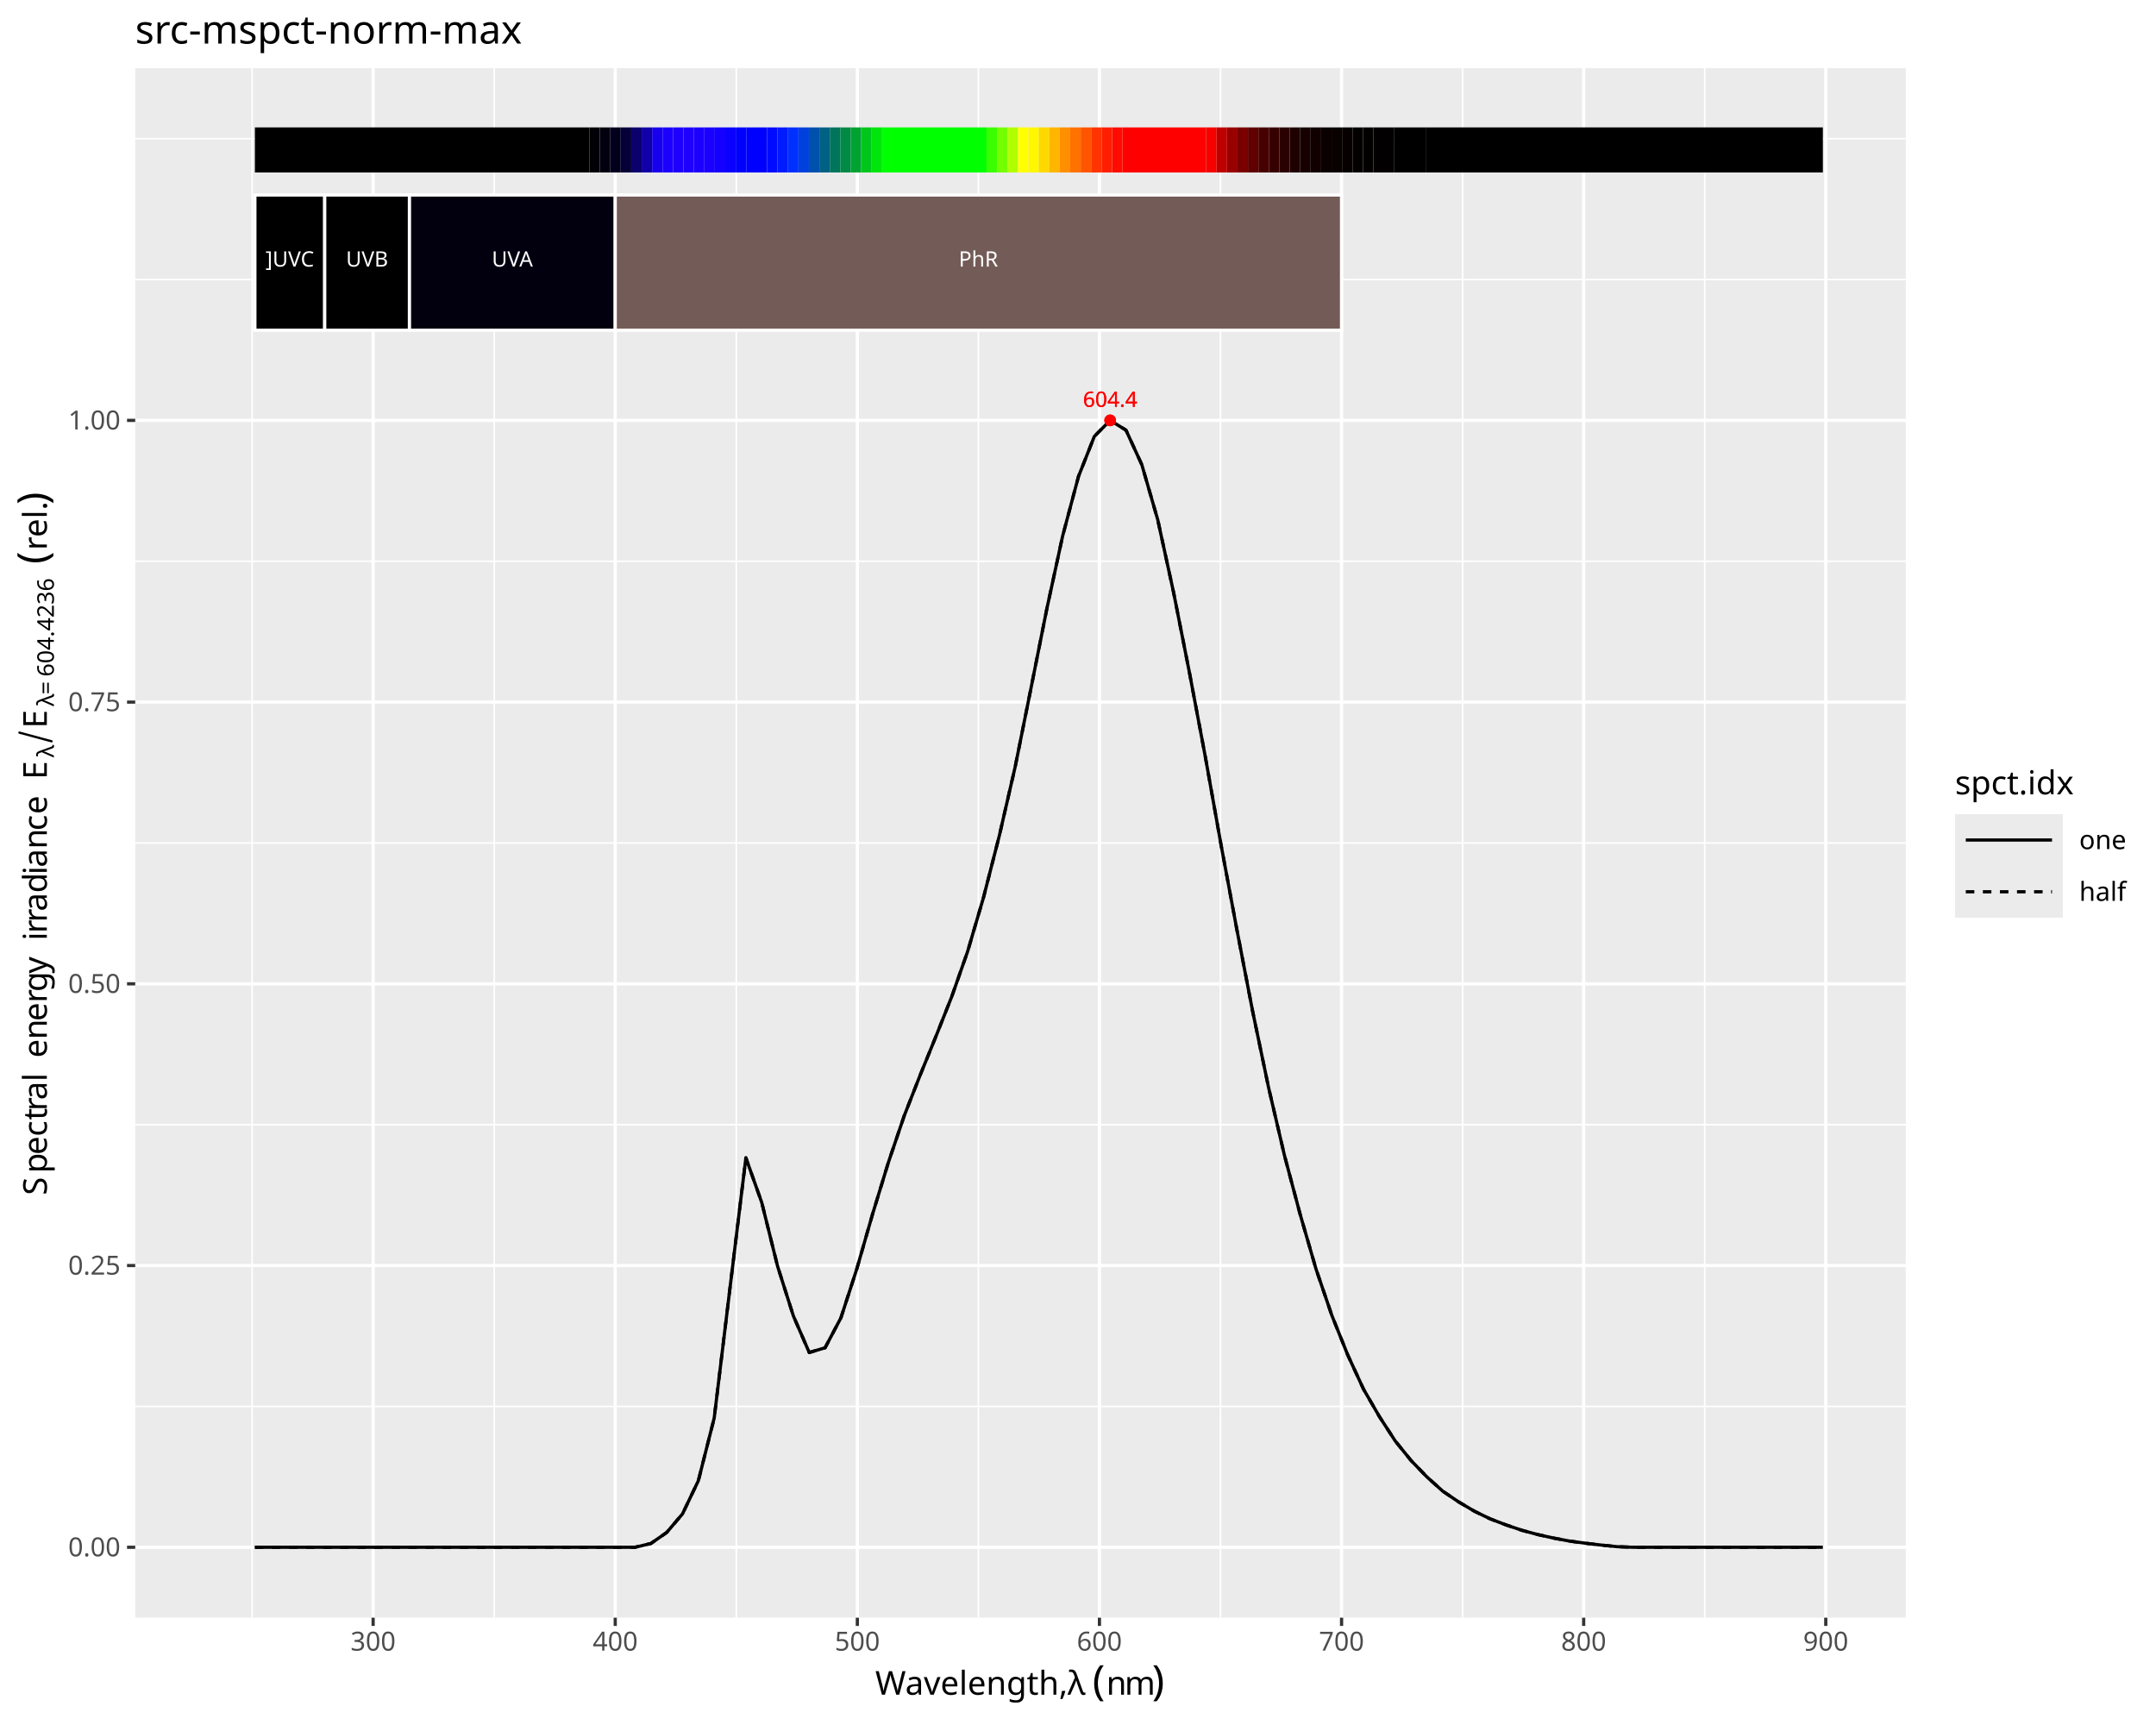
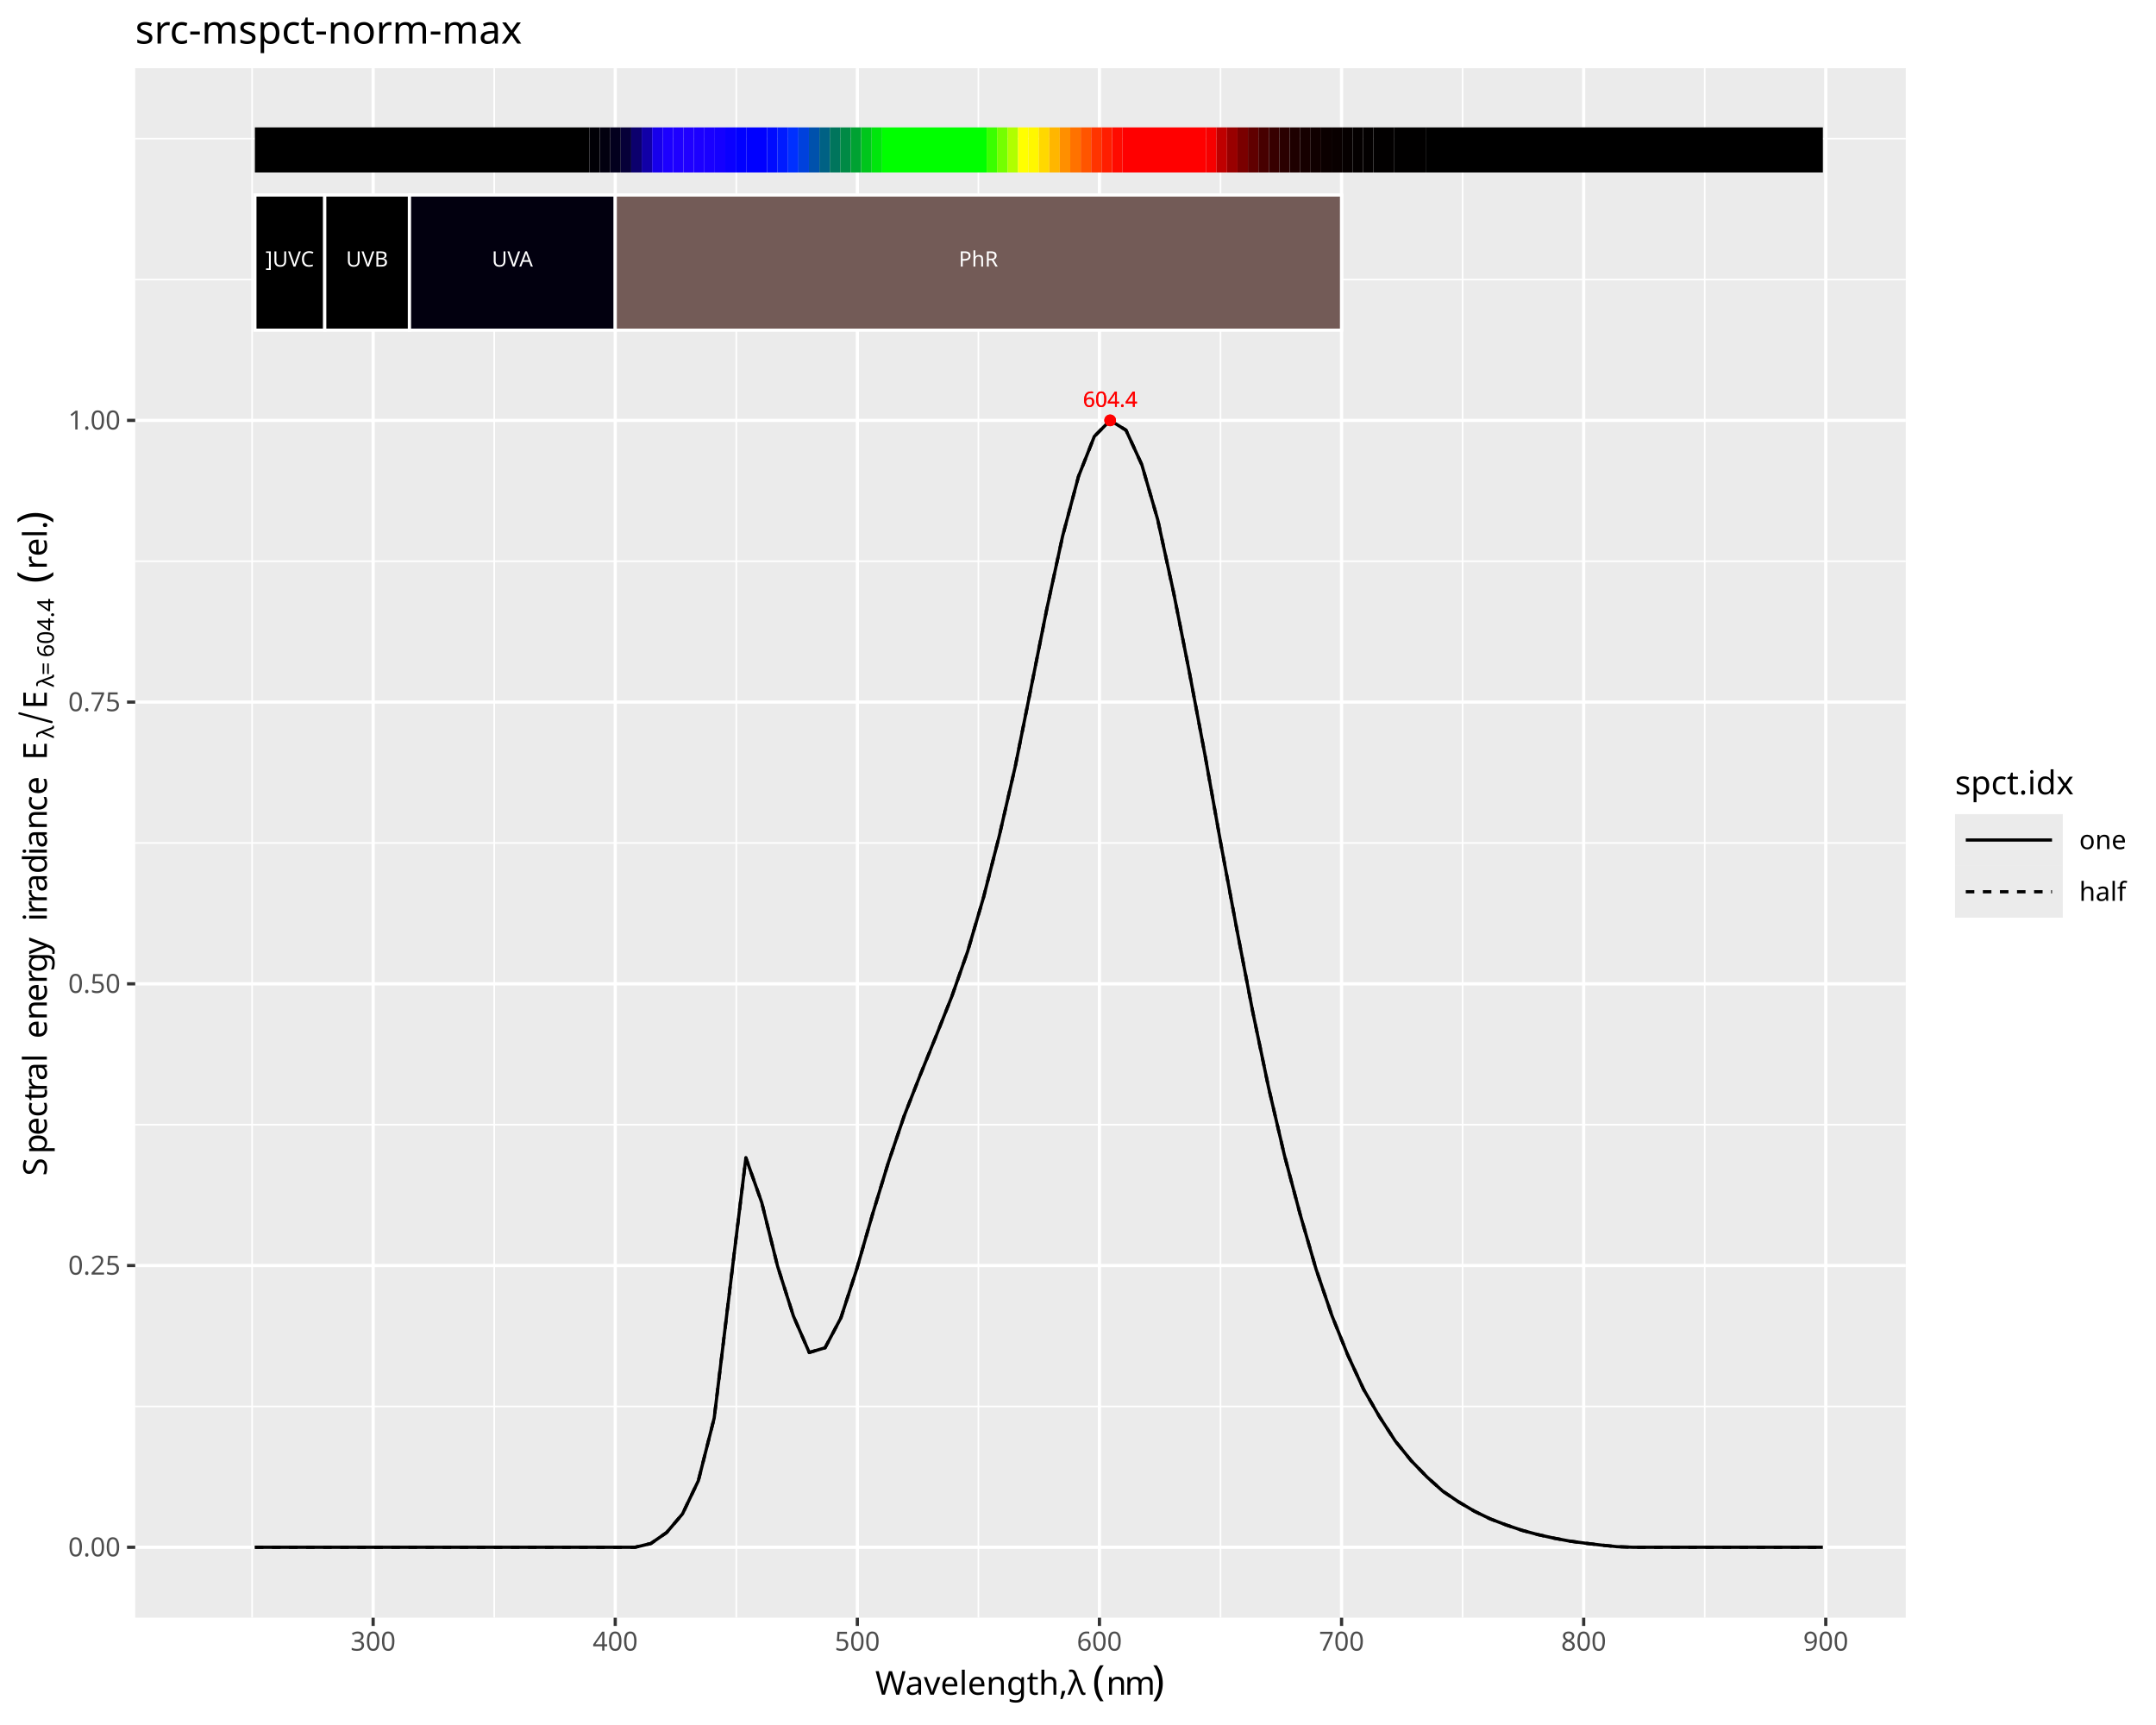
<svg xmlns="http://www.w3.org/2000/svg" class="svglite" data-engine-version="2.0" width="720.00pt" height="576.00pt" viewBox="0 0 720.00 576.00">
  <defs>
    <style type="text/css">
    .svglite line, .svglite polyline, .svglite polygon, .svglite path, .svglite rect, .svglite circle {
      fill: none;
      stroke: #000000;
      stroke-linecap: round;
      stroke-linejoin: round;
      stroke-miterlimit: 10.00;
    }
  </style>
  </defs>
  <rect width="100%" height="100%" style="stroke: none; fill: #FFFFFF;" />
  <defs>
    <clipPath id="cpMC4wMHw3MjAuMDB8MC4wMHw1NzYuMDA=">
      <rect x="0.00" y="0.00" width="720.00" height="576.00" />
    </clipPath>
  </defs>
  <g clip-path="url(#cpMC4wMHw3MjAuMDB8MC4wMHw1NzYuMDA=)">
    <rect x="0.00" y="0.00" width="720.00" height="576.00" style="stroke-width: 1.07; stroke: #FFFFFF; fill: #FFFFFF;" />
  </g>
  <defs>
    <clipPath id="cpNDUuMTZ8NjM2LjQ0fDIyLjc4fDU0MC4xNw==">
      <rect x="45.16" y="22.78" width="591.28" height="517.38" />
    </clipPath>
  </defs>
  <g clip-path="url(#cpNDUuMTZ8NjM2LjQ0fDIyLjc4fDU0MC4xNw==)">
    <rect x="45.16" y="22.78" width="591.28" height="517.38" style="stroke-width: 1.07; stroke: none; fill: #EBEBEB;" />
    <polyline points="45.16,469.62 636.44,469.62 " style="stroke-width: 0.53; stroke: #FFFFFF; stroke-linecap: butt;" />
    <polyline points="45.16,375.55 636.44,375.55 " style="stroke-width: 0.53; stroke: #FFFFFF; stroke-linecap: butt;" />
    <polyline points="45.16,281.48 636.44,281.48 " style="stroke-width: 0.53; stroke: #FFFFFF; stroke-linecap: butt;" />
    <polyline points="45.16,187.41 636.44,187.41 " style="stroke-width: 0.53; stroke: #FFFFFF; stroke-linecap: butt;" />
    <polyline points="45.16,93.34 636.44,93.34 " style="stroke-width: 0.53; stroke: #FFFFFF; stroke-linecap: butt;" />
    <polyline points="45.16,46.30 636.44,46.30 " style="stroke-width: 0.53; stroke: #FFFFFF; stroke-linecap: butt;" />
    <polyline points="84.19,540.17 84.19,22.78 " style="stroke-width: 0.53; stroke: #FFFFFF; stroke-linecap: butt;" />
    <polyline points="165.04,540.17 165.04,22.78 " style="stroke-width: 0.53; stroke: #FFFFFF; stroke-linecap: butt;" />
    <polyline points="245.89,540.17 245.89,22.78 " style="stroke-width: 0.53; stroke: #FFFFFF; stroke-linecap: butt;" />
    <polyline points="326.74,540.17 326.74,22.78 " style="stroke-width: 0.53; stroke: #FFFFFF; stroke-linecap: butt;" />
    <polyline points="407.59,540.17 407.59,22.78 " style="stroke-width: 0.53; stroke: #FFFFFF; stroke-linecap: butt;" />
    <polyline points="488.44,540.17 488.44,22.78 " style="stroke-width: 0.53; stroke: #FFFFFF; stroke-linecap: butt;" />
    <polyline points="569.29,540.17 569.29,22.78 " style="stroke-width: 0.53; stroke: #FFFFFF; stroke-linecap: butt;" />
    <polyline points="45.16,516.65 636.44,516.65 " style="stroke-width: 1.07; stroke: #FFFFFF; stroke-linecap: butt;" />
    <polyline points="45.16,422.58 636.44,422.58 " style="stroke-width: 1.07; stroke: #FFFFFF; stroke-linecap: butt;" />
    <polyline points="45.16,328.51 636.44,328.51 " style="stroke-width: 1.07; stroke: #FFFFFF; stroke-linecap: butt;" />
    <polyline points="45.16,234.44 636.44,234.44 " style="stroke-width: 1.07; stroke: #FFFFFF; stroke-linecap: butt;" />
    <polyline points="45.16,140.37 636.44,140.37 " style="stroke-width: 1.07; stroke: #FFFFFF; stroke-linecap: butt;" />
    <polyline points="124.61,540.17 124.61,22.78 " style="stroke-width: 1.07; stroke: #FFFFFF; stroke-linecap: butt;" />
    <polyline points="205.46,540.17 205.46,22.78 " style="stroke-width: 1.07; stroke: #FFFFFF; stroke-linecap: butt;" />
    <polyline points="286.31,540.17 286.31,22.78 " style="stroke-width: 1.07; stroke: #FFFFFF; stroke-linecap: butt;" />
    <polyline points="367.16,540.17 367.16,22.78 " style="stroke-width: 1.07; stroke: #FFFFFF; stroke-linecap: butt;" />
    <polyline points="448.02,540.17 448.02,22.78 " style="stroke-width: 1.07; stroke: #FFFFFF; stroke-linecap: butt;" />
    <polyline points="528.87,540.17 528.87,22.78 " style="stroke-width: 1.07; stroke: #FFFFFF; stroke-linecap: butt;" />
    <polyline points="609.72,540.17 609.72,22.78 " style="stroke-width: 1.07; stroke: #FFFFFF; stroke-linecap: butt;" />
    <polyline points="85.12,516.65 90.41,516.65 95.70,516.65 100.99,516.65 106.28,516.65 111.57,516.65 116.86,516.65 122.15,516.65 127.44,516.65 132.73,516.65 138.02,516.65 143.31,516.65 148.60,516.65 153.88,516.65 159.17,516.65 164.46,516.65 169.75,516.65 175.04,516.65 180.33,516.65 185.62,516.65 190.91,516.65 196.20,516.65 201.49,516.65 206.78,516.65 212.07,516.65 217.35,515.40 222.64,511.72 227.93,505.50 233.22,494.41 238.51,473.49 243.80,429.93 249.09,386.61 254.38,401.53 259.67,422.80 264.96,439.44 270.25,451.62 275.54,450.04 280.82,440.05 286.11,423.78 291.40,405.39 296.69,388.11 301.98,372.53 307.27,359.05 312.56,346.06 317.85,332.75 323.14,317.71 328.43,299.73 333.72,279.08 339.01,256.10 344.30,229.80 349.58,203.35 354.87,178.98 360.16,159.10 365.45,145.73 370.74,140.37 376.03,143.64 381.32,155.19 386.61,173.47 391.90,197.73 397.19,224.46 402.48,252.49 407.77,282.11 413.05,310.39 418.34,337.78 423.63,363.09 428.92,385.70 434.21,405.56 439.50,423.79 444.79,439.28 450.08,452.44 455.37,463.90 460.66,473.03 465.95,481.17 471.24,487.71 476.52,493.16 481.81,497.92 487.10,501.50 492.39,504.62 497.68,507.18 502.97,509.20 508.26,510.99 513.55,512.41 518.84,513.59 524.13,514.58 529.42,515.30 534.71,515.92 540.00,516.46 545.28,516.65 550.57,516.65 555.86,516.65 561.15,516.65 566.44,516.65 571.73,516.65 577.02,516.65 582.31,516.65 587.60,516.65 592.89,516.65 598.18,516.65 603.47,516.65 608.75,516.65 " style="stroke-width: 1.07; stroke-linecap: butt;" />
    <polyline points="85.12,516.65 90.41,516.65 95.70,516.65 100.99,516.65 106.28,516.65 111.57,516.65 116.86,516.65 122.15,516.65 127.44,516.65 132.73,516.65 138.02,516.65 143.31,516.65 148.60,516.65 153.88,516.65 159.17,516.65 164.46,516.65 169.75,516.65 175.04,516.65 180.33,516.65 185.62,516.65 190.91,516.65 196.20,516.65 201.49,516.65 206.78,516.65 212.07,516.65 217.35,515.40 222.64,511.72 227.93,505.50 233.22,494.41 238.51,473.49 243.80,429.93 249.09,386.61 254.38,401.53 259.67,422.80 264.96,439.44 270.25,451.62 275.54,450.04 280.82,440.05 286.11,423.78 291.40,405.39 296.69,388.11 301.98,372.53 307.27,359.05 312.56,346.06 317.85,332.75 323.14,317.71 328.43,299.73 333.72,279.08 339.01,256.10 344.30,229.80 349.58,203.35 354.87,178.98 360.16,159.10 365.45,145.73 370.74,140.37 376.03,143.64 381.32,155.19 386.61,173.47 391.90,197.73 397.19,224.46 402.48,252.49 407.77,282.11 413.05,310.39 418.34,337.78 423.63,363.09 428.92,385.70 434.21,405.56 439.50,423.79 444.79,439.28 450.08,452.44 455.37,463.90 460.66,473.03 465.95,481.17 471.24,487.71 476.52,493.16 481.81,497.92 487.10,501.50 492.39,504.62 497.68,507.18 502.97,509.20 508.26,510.99 513.55,512.41 518.84,513.59 524.13,514.58 529.42,515.30 534.71,515.92 540.00,516.46 545.28,516.65 550.57,516.65 555.86,516.65 561.15,516.65 566.44,516.65 571.73,516.65 577.02,516.65 582.31,516.65 587.60,516.65 592.89,516.65 598.18,516.65 603.47,516.65 608.75,516.65 " style="stroke-width: 1.07; stroke-dasharray: 2.85,2.85; stroke-linecap: butt;" />
    <text x="370.74" y="135.86" text-anchor="middle" style="font-size: 7.11px; fill: #FF0000; font-family: sans;" textLength="17.80px" lengthAdjust="spacingAndGlyphs">604.4</text>
    <text x="370.74" y="135.86" text-anchor="middle" style="font-size: 7.11px; fill: #FF0000; font-family: sans;" textLength="17.80px" lengthAdjust="spacingAndGlyphs">604.4</text>
    <circle cx="370.74" cy="140.37" r="1.95" style="stroke-width: 0.71; stroke: none; fill: #FF0000;" />
    <circle cx="370.74" cy="140.37" r="1.95" style="stroke-width: 0.71; stroke: none; fill: #FF0000;" />
    <rect x="85.12" y="42.54" width="111.71" height="15.05" style="stroke-width: 1.07; stroke: none; stroke-linecap: butt; stroke-linejoin: miter; fill: #000000;" />
    <rect x="196.83" y="42.54" width="3.49" height="15.05" style="stroke-width: 1.07; stroke: none; stroke-linecap: butt; stroke-linejoin: miter; fill: #010006;" />
    <rect x="200.32" y="42.54" width="3.49" height="15.05" style="stroke-width: 1.07; stroke: none; stroke-linecap: butt; stroke-linejoin: miter; fill: #02000F;" />
    <rect x="203.81" y="42.54" width="3.49" height="15.05" style="stroke-width: 1.07; stroke: none; stroke-linecap: butt; stroke-linejoin: miter; fill: #03001E;" />
    <rect x="207.31" y="42.54" width="3.49" height="15.05" style="stroke-width: 1.07; stroke: none; stroke-linecap: butt; stroke-linejoin: miter; fill: #060038;" />
    <rect x="210.80" y="42.54" width="3.49" height="15.05" style="stroke-width: 1.07; stroke: none; stroke-linecap: butt; stroke-linejoin: miter; fill: #0C006D;" />
    <rect x="214.29" y="42.54" width="3.49" height="15.05" style="stroke-width: 1.07; stroke: none; stroke-linecap: butt; stroke-linejoin: miter; fill: #1100A7;" />
    <rect x="217.78" y="42.54" width="3.49" height="15.05" style="stroke-width: 1.07; stroke: none; stroke-linecap: butt; stroke-linejoin: miter; fill: #1700EB;" />
    <rect x="221.27" y="42.54" width="3.49" height="15.05" style="stroke-width: 1.07; stroke: none; stroke-linecap: butt; stroke-linejoin: miter; fill: #1C00FF;" />
    <rect x="224.76" y="42.54" width="3.49" height="15.05" style="stroke-width: 1.07; stroke: none; stroke-linecap: butt; stroke-linejoin: miter; fill: #1E00FF;" />
    <rect x="228.25" y="42.54" width="3.49" height="15.05" style="stroke-width: 1.07; stroke: none; stroke-linecap: butt; stroke-linejoin: miter; fill: #1F00FF;" />
    <rect x="231.74" y="42.54" width="3.49" height="15.05" style="stroke-width: 1.07; stroke: none; stroke-linecap: butt; stroke-linejoin: miter; fill: #1C00FF;" />
    <rect x="235.23" y="42.54" width="3.49" height="15.05" style="stroke-width: 1.07; stroke: none; stroke-linecap: butt; stroke-linejoin: miter; fill: #1900FF;" />
    <rect x="238.72" y="42.54" width="3.49" height="15.05" style="stroke-width: 1.07; stroke: none; stroke-linecap: butt; stroke-linejoin: miter; fill: #1400FF;" />
    <rect x="242.21" y="42.54" width="3.49" height="15.05" style="stroke-width: 1.07; stroke: none; stroke-linecap: butt; stroke-linejoin: miter; fill: #0A00FF;" />
    <rect x="245.70" y="42.54" width="3.49" height="15.05" style="stroke-width: 1.07; stroke: none; stroke-linecap: butt; stroke-linejoin: miter; fill: #0100FF;" />
    <rect x="249.20" y="42.54" width="6.98" height="15.05" style="stroke-width: 1.07; stroke: none; stroke-linecap: butt; stroke-linejoin: miter; fill: #0000FF;" />
    <rect x="256.18" y="42.54" width="3.49" height="15.05" style="stroke-width: 1.07; stroke: none; stroke-linecap: butt; stroke-linejoin: miter; fill: #000BFF;" />
    <rect x="259.67" y="42.54" width="3.49" height="15.05" style="stroke-width: 1.07; stroke: none; stroke-linecap: butt; stroke-linejoin: miter; fill: #001BFF;" />
    <rect x="263.16" y="42.54" width="3.49" height="15.05" style="stroke-width: 1.07; stroke: none; stroke-linecap: butt; stroke-linejoin: miter; fill: #0030FF;" />
    <rect x="266.65" y="42.54" width="3.49" height="15.05" style="stroke-width: 1.07; stroke: none; stroke-linecap: butt; stroke-linejoin: miter; fill: #0041DD;" />
    <rect x="270.14" y="42.54" width="3.49" height="15.05" style="stroke-width: 1.07; stroke: none; stroke-linecap: butt; stroke-linejoin: miter; fill: #0051AC;" />
    <rect x="273.63" y="42.54" width="3.49" height="15.05" style="stroke-width: 1.07; stroke: none; stroke-linecap: butt; stroke-linejoin: miter; fill: #006184;" />
    <rect x="277.12" y="42.54" width="3.49" height="15.05" style="stroke-width: 1.07; stroke: none; stroke-linecap: butt; stroke-linejoin: miter; fill: #00755C;" />
    <rect x="280.61" y="42.54" width="3.49" height="15.05" style="stroke-width: 1.07; stroke: none; stroke-linecap: butt; stroke-linejoin: miter; fill: #008A45;" />
    <rect x="284.10" y="42.54" width="3.49" height="15.05" style="stroke-width: 1.07; stroke: none; stroke-linecap: butt; stroke-linejoin: miter; fill: #00A232;" />
    <rect x="287.60" y="42.54" width="3.49" height="15.05" style="stroke-width: 1.07; stroke: none; stroke-linecap: butt; stroke-linejoin: miter; fill: #00C61C;" />
    <rect x="291.09" y="42.54" width="3.49" height="15.05" style="stroke-width: 1.07; stroke: none; stroke-linecap: butt; stroke-linejoin: miter; fill: #00E60C;" />
    <rect x="294.58" y="42.54" width="34.91" height="15.05" style="stroke-width: 1.07; stroke: none; stroke-linecap: butt; stroke-linejoin: miter; fill: #00FF00;" />
    <rect x="329.49" y="42.54" width="3.49" height="15.05" style="stroke-width: 1.07; stroke: none; stroke-linecap: butt; stroke-linejoin: miter; fill: #3AFF00;" />
    <rect x="332.98" y="42.54" width="3.49" height="15.05" style="stroke-width: 1.07; stroke: none; stroke-linecap: butt; stroke-linejoin: miter; fill: #74FF00;" />
    <rect x="336.47" y="42.54" width="3.49" height="15.05" style="stroke-width: 1.07; stroke: none; stroke-linecap: butt; stroke-linejoin: miter; fill: #B0FF00;" />
    <rect x="339.96" y="42.54" width="3.49" height="15.05" style="stroke-width: 1.07; stroke: none; stroke-linecap: butt; stroke-linejoin: miter; fill: #FFFF00;" />
    <rect x="343.45" y="42.54" width="3.49" height="15.05" style="stroke-width: 1.07; stroke: none; stroke-linecap: butt; stroke-linejoin: miter; fill: #FFF700;" />
    <rect x="346.94" y="42.54" width="3.49" height="15.05" style="stroke-width: 1.07; stroke: none; stroke-linecap: butt; stroke-linejoin: miter; fill: #FFD800;" />
    <rect x="350.43" y="42.54" width="3.49" height="15.05" style="stroke-width: 1.07; stroke: none; stroke-linecap: butt; stroke-linejoin: miter; fill: #FFB600;" />
    <rect x="353.92" y="42.54" width="3.49" height="15.05" style="stroke-width: 1.07; stroke: none; stroke-linecap: butt; stroke-linejoin: miter; fill: #FF8F00;" />
    <rect x="357.41" y="42.54" width="3.49" height="15.05" style="stroke-width: 1.07; stroke: none; stroke-linecap: butt; stroke-linejoin: miter; fill: #FF7200;" />
    <rect x="360.90" y="42.54" width="3.49" height="15.05" style="stroke-width: 1.07; stroke: none; stroke-linecap: butt; stroke-linejoin: miter; fill: #FF5500;" />
    <rect x="364.39" y="42.54" width="3.49" height="15.05" style="stroke-width: 1.07; stroke: none; stroke-linecap: butt; stroke-linejoin: miter; fill: #FF3400;" />
    <rect x="367.88" y="42.54" width="3.49" height="15.05" style="stroke-width: 1.07; stroke: none; stroke-linecap: butt; stroke-linejoin: miter; fill: #FF1E00;" />
    <rect x="371.38" y="42.54" width="3.49" height="15.05" style="stroke-width: 1.07; stroke: none; stroke-linecap: butt; stroke-linejoin: miter; fill: #FF0B00;" />
    <rect x="374.87" y="42.54" width="27.93" height="15.05" style="stroke-width: 1.07; stroke: none; stroke-linecap: butt; stroke-linejoin: miter; fill: #FF0000;" />
    <rect x="402.79" y="42.54" width="3.49" height="15.05" style="stroke-width: 1.07; stroke: none; stroke-linecap: butt; stroke-linejoin: miter; fill: #F60000;" />
    <rect x="406.28" y="42.54" width="3.49" height="15.05" style="stroke-width: 1.07; stroke: none; stroke-linecap: butt; stroke-linejoin: miter; fill: #BF0000;" />
    <rect x="409.78" y="42.54" width="3.49" height="15.05" style="stroke-width: 1.07; stroke: none; stroke-linecap: butt; stroke-linejoin: miter; fill: #990000;" />
    <rect x="413.27" y="42.54" width="3.49" height="15.05" style="stroke-width: 1.07; stroke: none; stroke-linecap: butt; stroke-linejoin: miter; fill: #7A0000;" />
    <rect x="416.76" y="42.54" width="3.49" height="15.05" style="stroke-width: 1.07; stroke: none; stroke-linecap: butt; stroke-linejoin: miter; fill: #600000;" />
    <rect x="420.25" y="42.54" width="3.49" height="15.05" style="stroke-width: 1.07; stroke: none; stroke-linecap: butt; stroke-linejoin: miter; fill: #470000;" />
    <rect x="423.74" y="42.54" width="3.49" height="15.05" style="stroke-width: 1.07; stroke: none; stroke-linecap: butt; stroke-linejoin: miter; fill: #370000;" />
    <rect x="427.23" y="42.54" width="3.49" height="15.05" style="stroke-width: 1.07; stroke: none; stroke-linecap: butt; stroke-linejoin: miter; fill: #2A0000;" />
    <rect x="430.72" y="42.54" width="3.49" height="15.05" style="stroke-width: 1.07; stroke: none; stroke-linecap: butt; stroke-linejoin: miter; fill: #1E0000;" />
    <rect x="434.21" y="42.54" width="3.49" height="15.05" style="stroke-width: 1.07; stroke: none; stroke-linecap: butt; stroke-linejoin: miter; fill: #160000;" />
    <rect x="437.70" y="42.54" width="3.49" height="15.05" style="stroke-width: 1.07; stroke: none; stroke-linecap: butt; stroke-linejoin: miter; fill: #100000;" />
    <rect x="441.19" y="42.54" width="3.49" height="15.05" style="stroke-width: 1.07; stroke: none; stroke-linecap: butt; stroke-linejoin: miter; fill: #0B0000;" />
    <rect x="444.68" y="42.54" width="3.49" height="15.05" style="stroke-width: 1.07; stroke: none; stroke-linecap: butt; stroke-linejoin: miter; fill: #090000;" />
    <rect x="448.17" y="42.54" width="3.49" height="15.05" style="stroke-width: 1.07; stroke: none; stroke-linecap: butt; stroke-linejoin: miter; fill: #060000;" />
    <rect x="451.67" y="42.54" width="3.49" height="15.05" style="stroke-width: 1.07; stroke: none; stroke-linecap: butt; stroke-linejoin: miter; fill: #040000;" />
    <rect x="455.16" y="42.54" width="3.49" height="15.05" style="stroke-width: 1.07; stroke: none; stroke-linecap: butt; stroke-linejoin: miter; fill: #030000;" />
    <rect x="458.65" y="42.54" width="6.98" height="15.05" style="stroke-width: 1.07; stroke: none; stroke-linecap: butt; stroke-linejoin: miter; fill: #020000;" />
    <rect x="465.63" y="42.54" width="10.47" height="15.05" style="stroke-width: 1.07; stroke: none; stroke-linecap: butt; stroke-linejoin: miter; fill: #010000;" />
    <rect x="476.10" y="42.54" width="132.65" height="15.05" style="stroke-width: 1.07; stroke: none; stroke-linecap: butt; stroke-linejoin: miter; fill: #000000;" />
    <rect x="85.12" y="65.11" width="23.32" height="45.15" style="stroke-width: 1.07; stroke: #FFFFFF; stroke-linecap: butt; stroke-linejoin: miter; fill: #000000;" />
    <rect x="108.44" y="65.11" width="28.30" height="45.15" style="stroke-width: 1.07; stroke: #FFFFFF; stroke-linecap: butt; stroke-linejoin: miter; fill: #000000;" />
    <rect x="136.74" y="65.11" width="68.72" height="45.15" style="stroke-width: 1.07; stroke: #FFFFFF; stroke-linecap: butt; stroke-linejoin: miter; fill: #02000F;" />
    <rect x="205.46" y="65.11" width="242.55" height="45.15" style="stroke-width: 1.07; stroke: #FFFFFF; stroke-linecap: butt; stroke-linejoin: miter; fill: #735B57;" />
    <text x="96.78" y="89.01" text-anchor="middle" style="font-size: 7.11px; fill: #FFFFFF; font-family: sans;" textLength="17.00px" lengthAdjust="spacingAndGlyphs">]UVC</text>
    <text x="122.59" y="89.01" text-anchor="middle" style="font-size: 7.11px; fill: #FFFFFF; font-family: sans;" textLength="14.63px" lengthAdjust="spacingAndGlyphs">UVB</text>
    <text x="171.10" y="89.01" text-anchor="middle" style="font-size: 7.11px; fill: #FFFFFF; font-family: sans;" textLength="14.63px" lengthAdjust="spacingAndGlyphs">UVA</text>
    <text x="326.74" y="89.01" text-anchor="middle" style="font-size: 7.11px; fill: #FFFFFF; font-family: sans;" textLength="13.84px" lengthAdjust="spacingAndGlyphs">PhR</text>
  </g>
  <g clip-path="url(#cpMC4wMHw3MjAuMDB8MC4wMHw1NzYuMDA=)">
    <text x="40.23" y="519.68" text-anchor="end" style="font-size: 8.80px; fill: #4D4D4D; font-family: sans;" textLength="17.13px" lengthAdjust="spacingAndGlyphs">0.00</text>
    <text x="40.23" y="425.61" text-anchor="end" style="font-size: 8.80px; fill: #4D4D4D; font-family: sans;" textLength="17.13px" lengthAdjust="spacingAndGlyphs">0.25</text>
    <text x="40.23" y="331.54" text-anchor="end" style="font-size: 8.80px; fill: #4D4D4D; font-family: sans;" textLength="17.13px" lengthAdjust="spacingAndGlyphs">0.50</text>
    <text x="40.23" y="237.47" text-anchor="end" style="font-size: 8.80px; fill: #4D4D4D; font-family: sans;" textLength="17.13px" lengthAdjust="spacingAndGlyphs">0.75</text>
    <text x="40.23" y="143.40" text-anchor="end" style="font-size: 8.80px; fill: #4D4D4D; font-family: sans;" textLength="17.13px" lengthAdjust="spacingAndGlyphs">1.00</text>
    <polyline points="42.42,516.65 45.16,516.65 " style="stroke-width: 1.07; stroke: #333333; stroke-linecap: butt;" />
    <polyline points="42.42,422.58 45.16,422.58 " style="stroke-width: 1.07; stroke: #333333; stroke-linecap: butt;" />
    <polyline points="42.42,328.51 45.16,328.51 " style="stroke-width: 1.07; stroke: #333333; stroke-linecap: butt;" />
    <polyline points="42.42,234.44 45.16,234.44 " style="stroke-width: 1.07; stroke: #333333; stroke-linecap: butt;" />
    <polyline points="42.42,140.37 45.16,140.37 " style="stroke-width: 1.07; stroke: #333333; stroke-linecap: butt;" />
    <polyline points="124.61,542.91 124.61,540.17 " style="stroke-width: 1.07; stroke: #333333; stroke-linecap: butt;" />
    <polyline points="205.46,542.91 205.46,540.17 " style="stroke-width: 1.07; stroke: #333333; stroke-linecap: butt;" />
    <polyline points="286.31,542.91 286.31,540.17 " style="stroke-width: 1.07; stroke: #333333; stroke-linecap: butt;" />
    <polyline points="367.16,542.91 367.16,540.17 " style="stroke-width: 1.07; stroke: #333333; stroke-linecap: butt;" />
    <polyline points="448.02,542.91 448.02,540.17 " style="stroke-width: 1.07; stroke: #333333; stroke-linecap: butt;" />
    <polyline points="528.87,542.91 528.87,540.17 " style="stroke-width: 1.07; stroke: #333333; stroke-linecap: butt;" />
    <polyline points="609.72,542.91 609.72,540.17 " style="stroke-width: 1.07; stroke: #333333; stroke-linecap: butt;" />
    <text x="124.61" y="551.16" text-anchor="middle" style="font-size: 8.80px; fill: #4D4D4D; font-family: sans;" textLength="14.68px" lengthAdjust="spacingAndGlyphs">300</text>
    <text x="205.46" y="551.16" text-anchor="middle" style="font-size: 8.80px; fill: #4D4D4D; font-family: sans;" textLength="14.68px" lengthAdjust="spacingAndGlyphs">400</text>
    <text x="286.31" y="551.16" text-anchor="middle" style="font-size: 8.80px; fill: #4D4D4D; font-family: sans;" textLength="14.68px" lengthAdjust="spacingAndGlyphs">500</text>
    <text x="367.16" y="551.16" text-anchor="middle" style="font-size: 8.80px; fill: #4D4D4D; font-family: sans;" textLength="14.68px" lengthAdjust="spacingAndGlyphs">600</text>
    <text x="448.02" y="551.16" text-anchor="middle" style="font-size: 8.80px; fill: #4D4D4D; font-family: sans;" textLength="14.68px" lengthAdjust="spacingAndGlyphs">700</text>
    <text x="528.87" y="551.16" text-anchor="middle" style="font-size: 8.80px; fill: #4D4D4D; font-family: sans;" textLength="14.68px" lengthAdjust="spacingAndGlyphs">800</text>
    <text x="609.72" y="551.16" text-anchor="middle" style="font-size: 8.80px; fill: #4D4D4D; font-family: sans;" textLength="14.68px" lengthAdjust="spacingAndGlyphs">900</text>
    <text x="292.30" y="565.89" style="font-size: 11.00px; font-family: sans;" textLength="64.20px" lengthAdjust="spacingAndGlyphs">Wavelength, </text>
    <text x="356.51" y="565.89" style="font-size: 11.00px; font-family: sans;" textLength="5.60px" lengthAdjust="spacingAndGlyphs">λ</text>
    <text x="362.11" y="565.89" style="font-size: 11.00px; font-family: sans;" textLength="2.75px" lengthAdjust="spacingAndGlyphs"> </text>
    <text x="364.86" y="565.89" style="font-size: 13.75px; font-family: sans;" textLength="4.58px" lengthAdjust="spacingAndGlyphs">(</text>
    <text x="369.44" y="565.89" style="font-size: 11.00px; font-family: sans;" textLength="6.12px" lengthAdjust="spacingAndGlyphs">n</text>
    <text x="375.56" y="565.89" style="font-size: 11.00px; font-family: sans;" textLength="9.17px" lengthAdjust="spacingAndGlyphs">m</text>
    <text x="384.73" y="565.89" style="font-size: 13.75px; font-family: sans;" textLength="4.57px" lengthAdjust="spacingAndGlyphs">)</text>
-     <text transform="translate(15.64,399.07) rotate(-90)" style="font-size: 11.00px; font-family: sans;" textLength="7.34px" lengthAdjust="spacingAndGlyphs">S</text>
-     <text transform="translate(15.64,391.73) rotate(-90)" style="font-size: 11.00px; font-family: sans;" textLength="6.12px" lengthAdjust="spacingAndGlyphs">p</text>
-     <text transform="translate(15.64,385.61) rotate(-90)" style="font-size: 11.00px; font-family: sans;" textLength="6.12px" lengthAdjust="spacingAndGlyphs">e</text>
-     <text transform="translate(15.64,379.49) rotate(-90)" style="font-size: 11.00px; font-family: sans;" textLength="5.50px" lengthAdjust="spacingAndGlyphs">c</text>
-     <text transform="translate(15.64,373.99) rotate(-90)" style="font-size: 11.00px; font-family: sans;" textLength="3.06px" lengthAdjust="spacingAndGlyphs">t</text>
-     <text transform="translate(15.64,370.93) rotate(-90)" style="font-size: 11.00px; font-family: sans;" textLength="3.66px" lengthAdjust="spacingAndGlyphs">r</text>
-     <text transform="translate(15.64,367.27) rotate(-90)" style="font-size: 11.00px; font-family: sans;" textLength="6.12px" lengthAdjust="spacingAndGlyphs">a</text>
-     <text transform="translate(15.64,361.15) rotate(-90)" style="font-size: 11.00px; font-family: sans;" textLength="2.44px" lengthAdjust="spacingAndGlyphs">l</text>
-     <text transform="translate(15.64,358.71) rotate(-90)" style="font-size: 11.00px; font-family: sans;" textLength="2.75px" lengthAdjust="spacingAndGlyphs"> </text>
-     <text transform="translate(15.64,355.96) rotate(-90)" style="font-size: 11.00px; font-family: sans;" textLength="2.75px" lengthAdjust="spacingAndGlyphs"> </text>
-     <text transform="translate(15.64,353.20) rotate(-90)" style="font-size: 11.00px; font-family: sans;" textLength="6.12px" lengthAdjust="spacingAndGlyphs">e</text>
-     <text transform="translate(15.64,347.09) rotate(-90)" style="font-size: 11.00px; font-family: sans;" textLength="6.12px" lengthAdjust="spacingAndGlyphs">n</text>
-     <text transform="translate(15.64,340.97) rotate(-90)" style="font-size: 11.00px; font-family: sans;" textLength="6.12px" lengthAdjust="spacingAndGlyphs">e</text>
-     <text transform="translate(15.64,334.85) rotate(-90)" style="font-size: 11.00px; font-family: sans;" textLength="3.66px" lengthAdjust="spacingAndGlyphs">r</text>
-     <text transform="translate(15.64,331.19) rotate(-90)" style="font-size: 11.00px; font-family: sans;" textLength="6.12px" lengthAdjust="spacingAndGlyphs">g</text>
-     <text transform="translate(15.64,325.07) rotate(-90)" style="font-size: 11.00px; font-family: sans;" textLength="5.50px" lengthAdjust="spacingAndGlyphs">y</text>
-     <text transform="translate(15.64,319.56) rotate(-90)" style="font-size: 11.00px; font-family: sans;" textLength="2.75px" lengthAdjust="spacingAndGlyphs"> </text>
-     <text transform="translate(15.64,316.81) rotate(-90)" style="font-size: 11.00px; font-family: sans;" textLength="2.75px" lengthAdjust="spacingAndGlyphs"> </text>
-     <text transform="translate(15.64,314.06) rotate(-90)" style="font-size: 11.00px; font-family: sans;" textLength="2.44px" lengthAdjust="spacingAndGlyphs">i</text>
-     <text transform="translate(15.64,311.62) rotate(-90)" style="font-size: 11.00px; font-family: sans;" textLength="3.66px" lengthAdjust="spacingAndGlyphs">r</text>
-     <text transform="translate(15.64,307.95) rotate(-90)" style="font-size: 11.00px; font-family: sans;" textLength="3.66px" lengthAdjust="spacingAndGlyphs">r</text>
-     <text transform="translate(15.64,304.29) rotate(-90)" style="font-size: 11.00px; font-family: sans;" textLength="6.12px" lengthAdjust="spacingAndGlyphs">a</text>
-     <text transform="translate(15.64,298.17) rotate(-90)" style="font-size: 11.00px; font-family: sans;" textLength="6.12px" lengthAdjust="spacingAndGlyphs">d</text>
-     <text transform="translate(15.64,292.06) rotate(-90)" style="font-size: 11.00px; font-family: sans;" textLength="2.44px" lengthAdjust="spacingAndGlyphs">i</text>
-     <text transform="translate(15.64,289.61) rotate(-90)" style="font-size: 11.00px; font-family: sans;" textLength="6.12px" lengthAdjust="spacingAndGlyphs">a</text>
-     <text transform="translate(15.64,283.50) rotate(-90)" style="font-size: 11.00px; font-family: sans;" textLength="6.12px" lengthAdjust="spacingAndGlyphs">n</text>
-     <text transform="translate(15.64,277.38) rotate(-90)" style="font-size: 11.00px; font-family: sans;" textLength="5.50px" lengthAdjust="spacingAndGlyphs">c</text>
-     <text transform="translate(15.64,271.87) rotate(-90)" style="font-size: 11.00px; font-family: sans;" textLength="6.12px" lengthAdjust="spacingAndGlyphs">e</text>
-     <text transform="translate(15.64,265.75) rotate(-90)" style="font-size: 11.00px; font-family: sans;" textLength="2.75px" lengthAdjust="spacingAndGlyphs"> </text>
-     <text transform="translate(15.64,263.00) rotate(-90)" style="font-size: 11.00px; font-family: sans;" textLength="2.75px" lengthAdjust="spacingAndGlyphs"> </text>
-     <text transform="translate(15.64,260.25) rotate(-90)" style="font-size: 11.00px; font-family: sans;" textLength="7.34px" lengthAdjust="spacingAndGlyphs">E</text>
-     <text transform="translate(17.98,252.91) rotate(-90)" style="font-size: 7.70px; font-family: sans;" textLength="3.92px" lengthAdjust="spacingAndGlyphs">λ</text>
-     <polyline points="17.23,247.53 6.48,244.63 " style="stroke-width: 0.75;" />
-     <text transform="translate(15.64,243.17) rotate(-90)" style="font-size: 11.00px; font-family: sans;" textLength="7.34px" lengthAdjust="spacingAndGlyphs">E</text>
-     <text transform="translate(17.98,235.83) rotate(-90)" style="font-size: 7.70px; font-family: sans;" textLength="3.92px" lengthAdjust="spacingAndGlyphs">λ</text>
-     <text transform="translate(17.98,231.91) rotate(-90)" style="font-size: 7.70px; font-family: sans;" textLength="5.98px" lengthAdjust="spacingAndGlyphs">=</text>
-     <text transform="translate(17.98,225.93) rotate(-90)" style="font-size: 7.70px; font-family: sans;" textLength="32.12px" lengthAdjust="spacingAndGlyphs">604.4236</text>
-     <text transform="translate(15.64,193.82) rotate(-90)" style="font-size: 11.00px; font-family: sans;" textLength="2.75px" lengthAdjust="spacingAndGlyphs"> </text>
-     <text transform="translate(15.64,191.06) rotate(-90)" style="font-size: 11.00px; font-family: sans;" textLength="2.75px" lengthAdjust="spacingAndGlyphs"> </text>
-     <text transform="translate(15.64,188.31) rotate(-90)" style="font-size: 13.75px; font-family: sans;" textLength="4.58px" lengthAdjust="spacingAndGlyphs">(</text>
-     <text transform="translate(15.64,183.73) rotate(-90)" style="font-size: 11.00px; font-family: sans;" textLength="15.28px" lengthAdjust="spacingAndGlyphs">rel.</text>
-     <text transform="translate(15.64,168.45) rotate(-90)" style="font-size: 13.75px; font-family: sans;" textLength="4.57px" lengthAdjust="spacingAndGlyphs">)</text>
+     <text transform="translate(15.64,392.64) rotate(-90)" style="font-size: 11.00px; font-family: sans;" textLength="7.34px" lengthAdjust="spacingAndGlyphs">S</text>
+     <text transform="translate(15.64,385.30) rotate(-90)" style="font-size: 11.00px; font-family: sans;" textLength="6.12px" lengthAdjust="spacingAndGlyphs">p</text>
+     <text transform="translate(15.64,379.19) rotate(-90)" style="font-size: 11.00px; font-family: sans;" textLength="6.12px" lengthAdjust="spacingAndGlyphs">e</text>
+     <text transform="translate(15.64,373.07) rotate(-90)" style="font-size: 11.00px; font-family: sans;" textLength="5.50px" lengthAdjust="spacingAndGlyphs">c</text>
+     <text transform="translate(15.64,367.56) rotate(-90)" style="font-size: 11.00px; font-family: sans;" textLength="3.06px" lengthAdjust="spacingAndGlyphs">t</text>
+     <text transform="translate(15.64,364.51) rotate(-90)" style="font-size: 11.00px; font-family: sans;" textLength="3.66px" lengthAdjust="spacingAndGlyphs">r</text>
+     <text transform="translate(15.64,360.84) rotate(-90)" style="font-size: 11.00px; font-family: sans;" textLength="6.12px" lengthAdjust="spacingAndGlyphs">a</text>
+     <text transform="translate(15.64,354.73) rotate(-90)" style="font-size: 11.00px; font-family: sans;" textLength="2.44px" lengthAdjust="spacingAndGlyphs">l</text>
+     <text transform="translate(15.64,352.28) rotate(-90)" style="font-size: 11.00px; font-family: sans;" textLength="2.75px" lengthAdjust="spacingAndGlyphs"> </text>
+     <text transform="translate(15.64,349.53) rotate(-90)" style="font-size: 11.00px; font-family: sans;" textLength="2.75px" lengthAdjust="spacingAndGlyphs"> </text>
+     <text transform="translate(15.64,346.78) rotate(-90)" style="font-size: 11.00px; font-family: sans;" textLength="6.12px" lengthAdjust="spacingAndGlyphs">e</text>
+     <text transform="translate(15.64,340.66) rotate(-90)" style="font-size: 11.00px; font-family: sans;" textLength="6.12px" lengthAdjust="spacingAndGlyphs">n</text>
+     <text transform="translate(15.64,334.54) rotate(-90)" style="font-size: 11.00px; font-family: sans;" textLength="6.12px" lengthAdjust="spacingAndGlyphs">e</text>
+     <text transform="translate(15.64,328.43) rotate(-90)" style="font-size: 11.00px; font-family: sans;" textLength="3.66px" lengthAdjust="spacingAndGlyphs">r</text>
+     <text transform="translate(15.64,324.76) rotate(-90)" style="font-size: 11.00px; font-family: sans;" textLength="6.12px" lengthAdjust="spacingAndGlyphs">g</text>
+     <text transform="translate(15.64,318.64) rotate(-90)" style="font-size: 11.00px; font-family: sans;" textLength="5.50px" lengthAdjust="spacingAndGlyphs">y</text>
+     <text transform="translate(15.64,313.14) rotate(-90)" style="font-size: 11.00px; font-family: sans;" textLength="2.75px" lengthAdjust="spacingAndGlyphs"> </text>
+     <text transform="translate(15.64,310.39) rotate(-90)" style="font-size: 11.00px; font-family: sans;" textLength="2.75px" lengthAdjust="spacingAndGlyphs"> </text>
+     <text transform="translate(15.64,307.64) rotate(-90)" style="font-size: 11.00px; font-family: sans;" textLength="2.44px" lengthAdjust="spacingAndGlyphs">i</text>
+     <text transform="translate(15.64,305.19) rotate(-90)" style="font-size: 11.00px; font-family: sans;" textLength="3.66px" lengthAdjust="spacingAndGlyphs">r</text>
+     <text transform="translate(15.64,301.53) rotate(-90)" style="font-size: 11.00px; font-family: sans;" textLength="3.66px" lengthAdjust="spacingAndGlyphs">r</text>
+     <text transform="translate(15.64,297.87) rotate(-90)" style="font-size: 11.00px; font-family: sans;" textLength="6.12px" lengthAdjust="spacingAndGlyphs">a</text>
+     <text transform="translate(15.64,291.75) rotate(-90)" style="font-size: 11.00px; font-family: sans;" textLength="6.12px" lengthAdjust="spacingAndGlyphs">d</text>
+     <text transform="translate(15.64,285.63) rotate(-90)" style="font-size: 11.00px; font-family: sans;" textLength="2.44px" lengthAdjust="spacingAndGlyphs">i</text>
+     <text transform="translate(15.64,283.19) rotate(-90)" style="font-size: 11.00px; font-family: sans;" textLength="6.12px" lengthAdjust="spacingAndGlyphs">a</text>
+     <text transform="translate(15.64,277.07) rotate(-90)" style="font-size: 11.00px; font-family: sans;" textLength="6.12px" lengthAdjust="spacingAndGlyphs">n</text>
+     <text transform="translate(15.64,270.95) rotate(-90)" style="font-size: 11.00px; font-family: sans;" textLength="5.50px" lengthAdjust="spacingAndGlyphs">c</text>
+     <text transform="translate(15.64,265.45) rotate(-90)" style="font-size: 11.00px; font-family: sans;" textLength="6.12px" lengthAdjust="spacingAndGlyphs">e</text>
+     <text transform="translate(15.64,259.33) rotate(-90)" style="font-size: 11.00px; font-family: sans;" textLength="2.75px" lengthAdjust="spacingAndGlyphs"> </text>
+     <text transform="translate(15.64,256.58) rotate(-90)" style="font-size: 11.00px; font-family: sans;" textLength="2.75px" lengthAdjust="spacingAndGlyphs"> </text>
+     <text transform="translate(15.64,253.83) rotate(-90)" style="font-size: 11.00px; font-family: sans;" textLength="7.34px" lengthAdjust="spacingAndGlyphs">E</text>
+     <text transform="translate(17.98,246.49) rotate(-90)" style="font-size: 7.70px; font-family: sans;" textLength="3.92px" lengthAdjust="spacingAndGlyphs">λ</text>
+     <polyline points="17.23,241.11 6.48,238.20 " style="stroke-width: 0.75;" />
+     <text transform="translate(15.64,236.75) rotate(-90)" style="font-size: 11.00px; font-family: sans;" textLength="7.34px" lengthAdjust="spacingAndGlyphs">E</text>
+     <text transform="translate(17.98,229.41) rotate(-90)" style="font-size: 7.70px; font-family: sans;" textLength="3.92px" lengthAdjust="spacingAndGlyphs">λ</text>
+     <text transform="translate(17.98,225.49) rotate(-90)" style="font-size: 7.70px; font-family: sans;" textLength="5.98px" lengthAdjust="spacingAndGlyphs">=</text>
+     <text transform="translate(17.98,219.51) rotate(-90)" style="font-size: 7.70px; font-family: sans;" textLength="19.27px" lengthAdjust="spacingAndGlyphs">604.4</text>
+     <text transform="translate(15.64,200.24) rotate(-90)" style="font-size: 11.00px; font-family: sans;" textLength="2.75px" lengthAdjust="spacingAndGlyphs"> </text>
+     <text transform="translate(15.64,197.49) rotate(-90)" style="font-size: 11.00px; font-family: sans;" textLength="2.75px" lengthAdjust="spacingAndGlyphs"> </text>
+     <text transform="translate(15.64,194.74) rotate(-90)" style="font-size: 13.75px; font-family: sans;" textLength="4.58px" lengthAdjust="spacingAndGlyphs">(</text>
+     <text transform="translate(15.64,190.16) rotate(-90)" style="font-size: 11.00px; font-family: sans;" textLength="15.28px" lengthAdjust="spacingAndGlyphs">rel.</text>
+     <text transform="translate(15.64,174.88) rotate(-90)" style="font-size: 13.75px; font-family: sans;" textLength="4.57px" lengthAdjust="spacingAndGlyphs">)</text>
    <rect x="647.40" y="251.05" width="67.12" height="60.85" style="stroke-width: 1.07; stroke: none; fill: #FFFFFF;" />
    <text x="652.88" y="265.24" style="font-size: 11.00px; font-family: sans;" textLength="37.30px" lengthAdjust="spacingAndGlyphs">spct.idx</text>
    <rect x="652.88" y="271.86" width="36.00" height="17.28" style="stroke-width: 1.07; stroke: none; fill: #EBEBEB;" />
    <line x1="656.48" y1="280.50" x2="685.28" y2="280.50" style="stroke-width: 1.07; stroke-linecap: butt;" />
    <rect x="652.88" y="289.14" width="36.00" height="17.28" style="stroke-width: 1.07; stroke: none; fill: #EBEBEB;" />
    <line x1="656.48" y1="297.78" x2="685.28" y2="297.78" style="stroke-width: 1.07; stroke-dasharray: 2.85,2.85; stroke-linecap: butt;" />
    <text x="694.36" y="283.53" style="font-size: 8.80px; font-family: sans;" textLength="14.68px" lengthAdjust="spacingAndGlyphs">one</text>
    <text x="694.36" y="300.81" style="font-size: 8.80px; font-family: sans;" textLength="14.19px" lengthAdjust="spacingAndGlyphs">half</text>
    <text x="45.16" y="14.56" style="font-size: 13.20px; font-family: sans;" textLength="121.04px" lengthAdjust="spacingAndGlyphs">src-mspct-norm-max</text>
  </g>
</svg>
